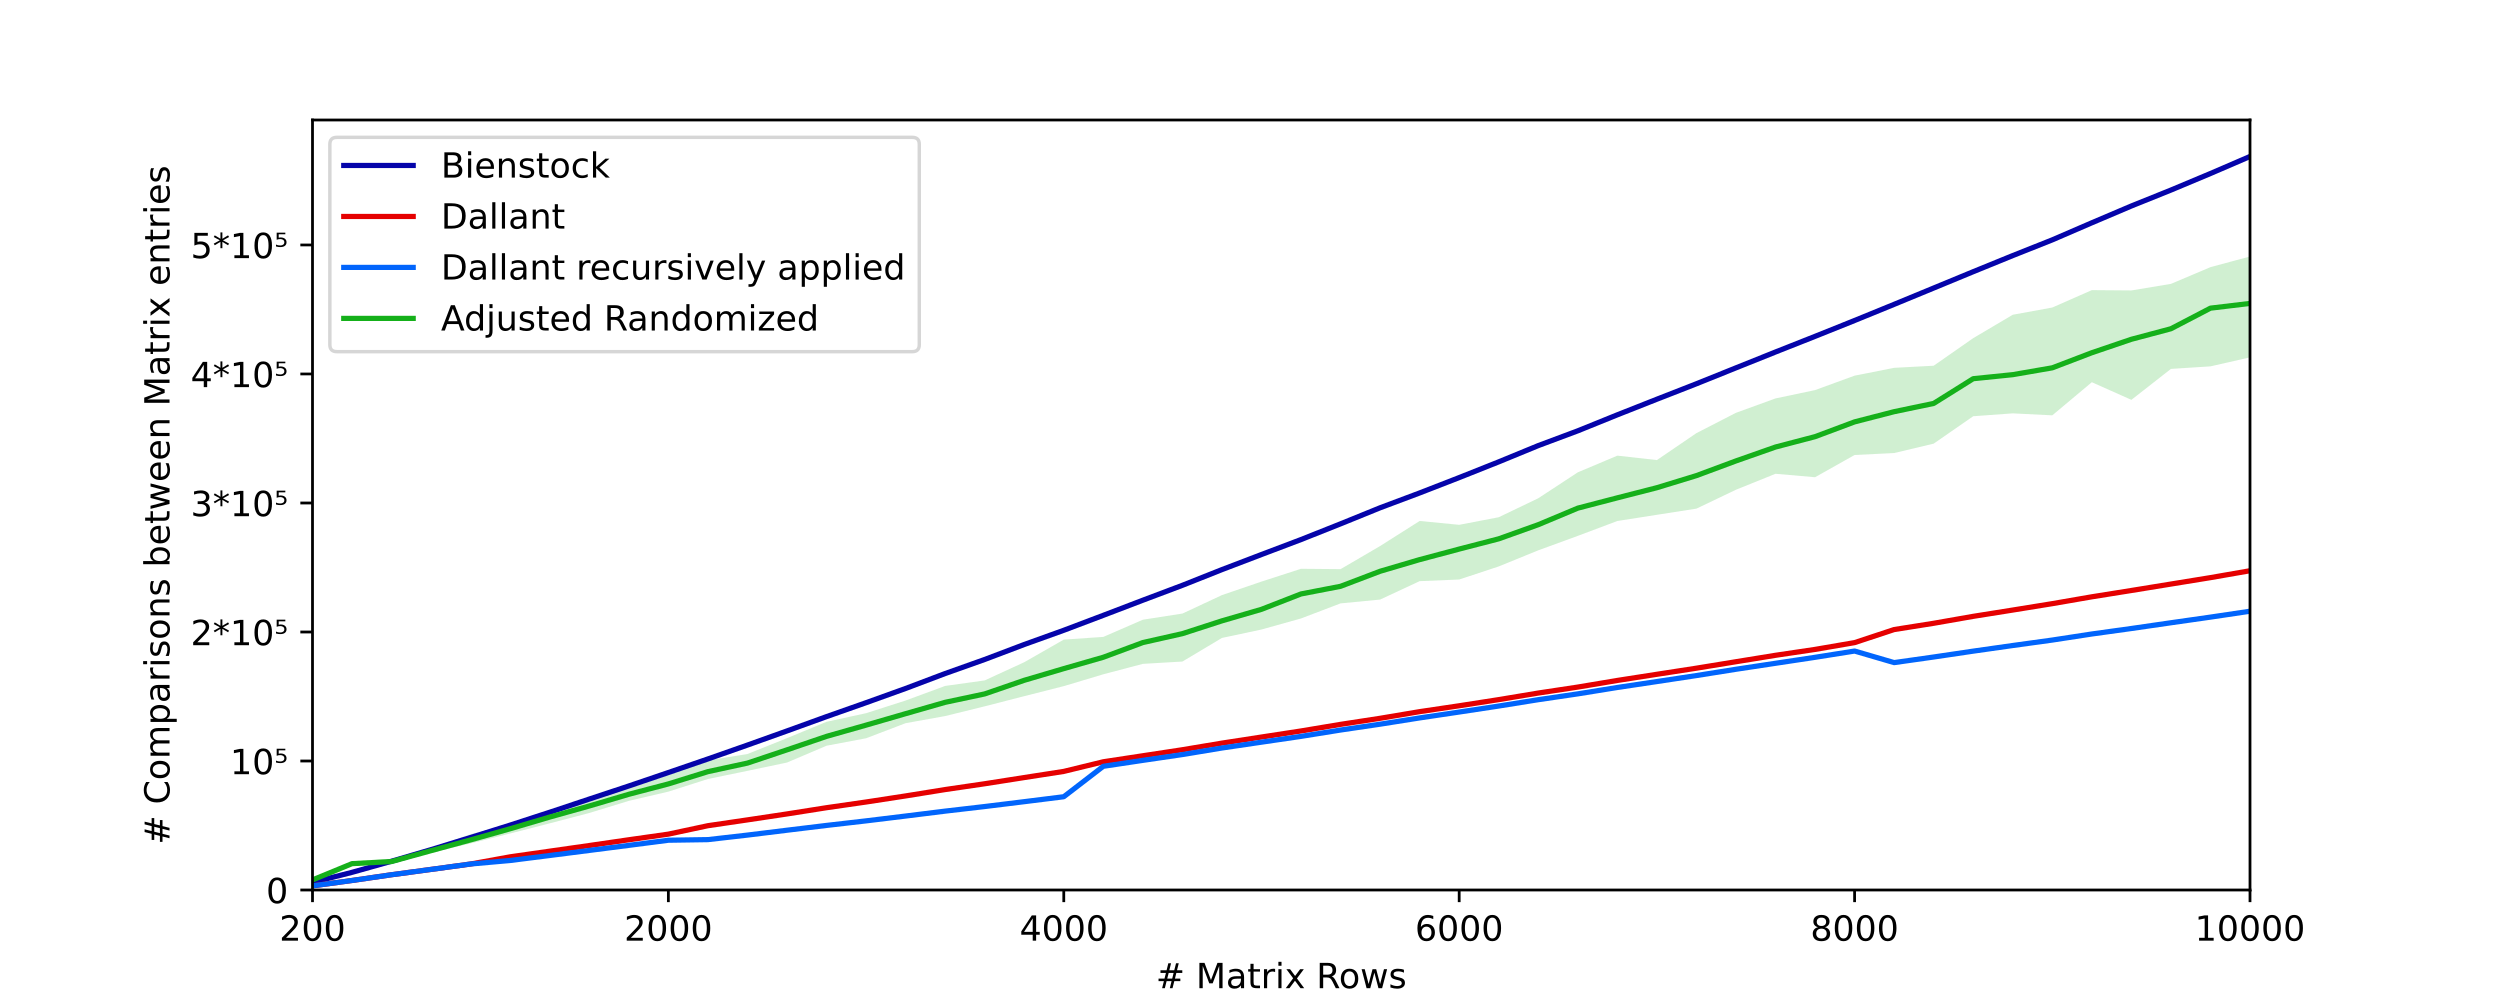
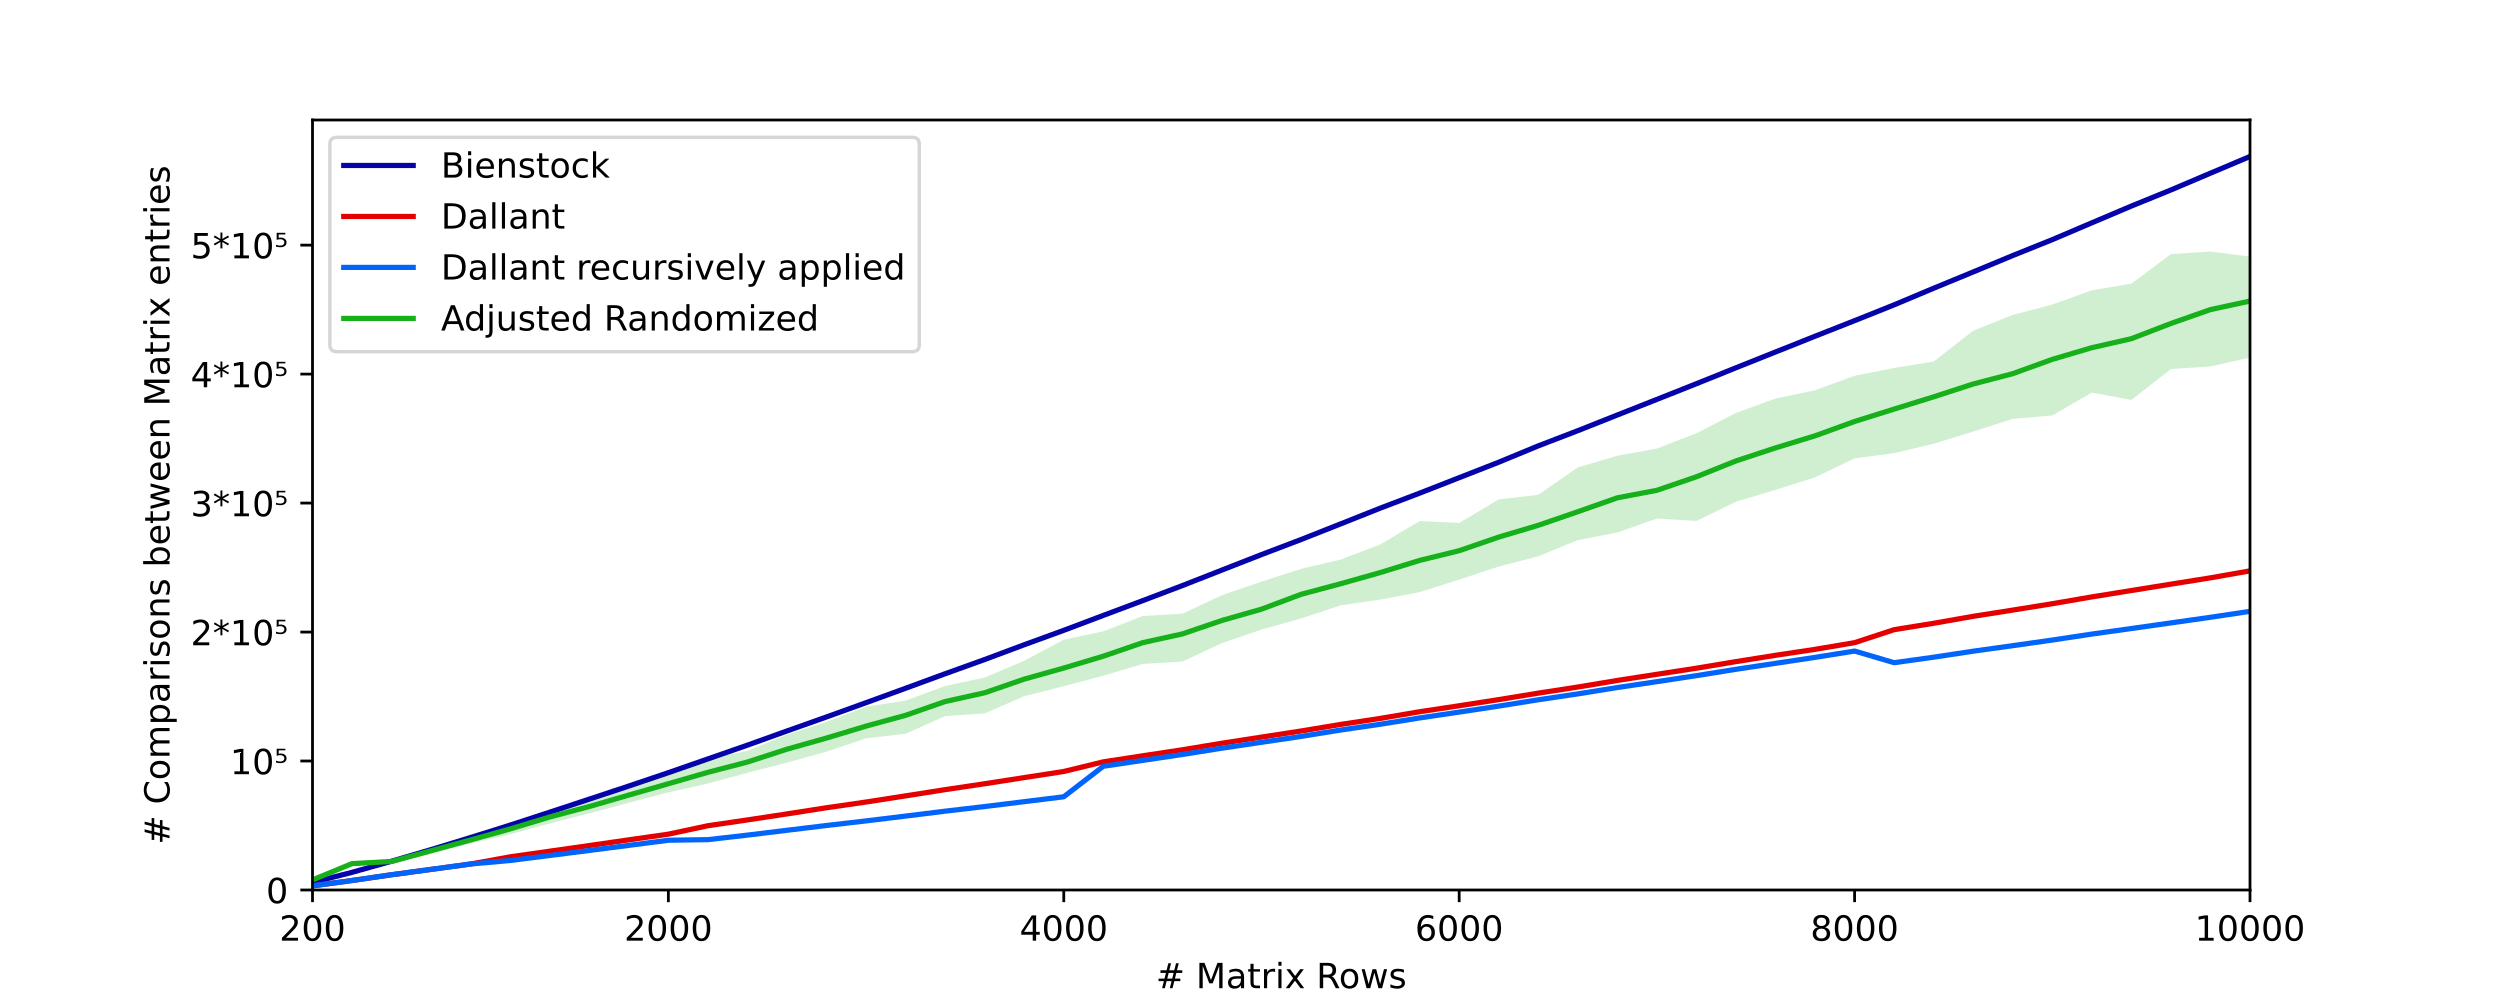
<svg xmlns="http://www.w3.org/2000/svg" xmlns:xlink="http://www.w3.org/1999/xlink" width="720pt" height="288pt" viewBox="0 0 720 288" version="1.1">
  <defs>
    <style type="text/css">*{stroke-linejoin: round; stroke-linecap: butt}</style>
  </defs>
  <g id="figure_1">
    <g id="patch_1">
      <path d="M 0 288  L 720 288  L 720 0  L 0 0  z " style="fill: #ffffff" />
    </g>
    <g id="axes_1">
      <g id="patch_2">
        <path d="M 90 256.32  L 648 256.32  L 648 34.56  L 90 34.56  z " style="fill: #ffffff" />
      </g>
      <g id="PolyCollection_1">
        <defs>
-           <path id="mfffe4c4203" d="M 90 -34.188  L 90 -34.83  L 101.388 -39.873  L 112.776 -40.659  L 124.163 -43.873  L 135.551 -47.745  L 146.939 -50.634  L 158.327 -54.437  L 169.714 -57.519  L 181.102 -60.948  L 192.49 -64.78  L 203.878 -69.026  L 215.265 -70.842  L 226.653 -75.417  L 238.041 -80.123  L 249.429 -82.602  L 260.816 -86.253  L 272.204 -90.453  L 283.592 -92.045  L 294.98 -97.283  L 306.367 -103.796  L 317.755 -104.573  L 329.143 -109.524  L 340.531 -111.296  L 351.918 -116.612  L 363.306 -120.506  L 374.694 -124.192  L 386.082 -124.088  L 397.469 -130.742  L 408.857 -137.963  L 420.245 -136.852  L 431.633 -139.039  L 443.02 -144.502  L 454.408 -151.972  L 465.796 -156.773  L 477.184 -155.498  L 488.571 -163.262  L 499.959 -169.112  L 511.347 -173.253  L 522.735 -175.653  L 534.122 -179.811  L 545.51 -182.066  L 556.898 -182.673  L 568.286 -190.615  L 579.673 -197.351  L 591.061 -199.434  L 602.449 -204.444  L 613.837 -204.352  L 625.224 -206.243  L 636.612 -211.062  L 648 -214.139  L 648 -185.079  L 648 -185.079  L 636.612 -182.489  L 625.224 -181.755  L 613.837 -172.843  L 602.449 -177.921  L 591.061 -168.384  L 579.673 -168.952  L 568.286 -168.124  L 556.898 -160.232  L 545.51 -157.524  L 534.122 -156.961  L 522.735 -150.559  L 511.347 -151.552  L 499.959 -146.958  L 488.571 -141.512  L 477.184 -139.738  L 465.796 -137.952  L 454.408 -133.668  L 443.02 -129.506  L 431.633 -124.866  L 420.245 -121.101  L 408.857 -120.627  L 397.469 -115.324  L 386.082 -114.226  L 374.694 -109.883  L 363.306 -106.699  L 351.918 -104.272  L 340.531 -97.475  L 329.143 -96.81  L 317.755 -93.806  L 306.367 -90.393  L 294.98 -87.507  L 283.592 -84.58  L 272.204 -81.775  L 260.816 -79.724  L 249.429 -75.381  L 238.041 -73.232  L 226.653 -68.388  L 215.265 -65.998  L 203.878 -63.649  L 192.49 -60.011  L 181.102 -57.352  L 169.714 -53.863  L 158.327 -50.879  L 146.939 -47.956  L 135.551 -45.11  L 124.163 -42.401  L 112.776 -39.298  L 101.388 -38.715  L 90 -34.188  z " />
+           <path id="m831cf475f9" d="M 90 -34.187  L 90 -34.925  L 101.388 -39.871  L 112.776 -40.657  L 124.163 -43.87  L 135.551 -47.79  L 146.939 -50.699  L 158.327 -54.939  L 169.714 -58.018  L 181.102 -61.586  L 192.49 -66.088  L 203.878 -69.474  L 215.265 -71.775  L 226.653 -76.409  L 238.041 -80.124  L 249.429 -84.484  L 260.816 -86.24  L 272.204 -90.439  L 283.592 -92.88  L 294.98 -97.71  L 306.367 -103.779  L 317.755 -106.18  L 329.143 -110.592  L 340.531 -111.277  L 351.918 -116.592  L 363.306 -120.486  L 374.694 -124.171  L 386.082 -126.84  L 397.469 -131.177  L 408.857 -137.938  L 420.245 -137.409  L 431.633 -144.176  L 443.02 -145.501  L 454.408 -153.392  L 465.796 -156.745  L 477.184 -158.822  L 488.571 -163.231  L 499.959 -169.08  L 511.347 -173.22  L 522.735 -175.62  L 534.122 -179.777  L 545.51 -182.031  L 556.898 -183.885  L 568.286 -192.756  L 579.673 -197.313  L 591.061 -200.296  L 602.449 -204.404  L 613.837 -206.319  L 625.224 -214.809  L 636.612 -215.568  L 648 -214.097  L 648 -185.044  L 648 -185.044  L 636.612 -182.454  L 625.224 -181.721  L 613.837 -172.81  L 602.449 -174.931  L 591.061 -168.353  L 579.673 -167.374  L 568.286 -163.707  L 556.898 -160.203  L 545.51 -157.495  L 534.122 -155.98  L 522.735 -150.532  L 511.347 -146.929  L 499.959 -143.499  L 488.571 -137.962  L 477.184 -138.653  L 465.796 -134.649  L 454.408 -132.449  L 443.02 -127.775  L 431.633 -124.845  L 420.245 -121.081  L 408.857 -117.465  L 397.469 -115.305  L 386.082 -113.656  L 374.694 -109.865  L 363.306 -106.682  L 351.918 -102.802  L 340.531 -97.46  L 329.143 -96.795  L 317.755 -93.388  L 306.367 -90.38  L 294.98 -87.494  L 283.592 -82.53  L 272.204 -81.764  L 260.816 -76.675  L 249.429 -75.371  L 238.041 -71.511  L 226.653 -68.38  L 215.265 -65.423  L 203.878 -62.363  L 192.49 -59.789  L 181.102 -56.818  L 169.714 -53.78  L 158.327 -50.837  L 146.939 -47.749  L 135.551 -45.107  L 124.163 -42.194  L 112.776 -39.245  L 101.388 -38.714  L 90 -34.187  z " />
        </defs>
-         <g clip-path="url(#p048ffe5c15)">
-           <use xlink:href="#mfffe4c4203" x="0" y="288" style="fill: #15b01a; fill-opacity: 0.2" />
+         <g clip-path="url(#p14029261c1)">
+           <use xlink:href="#m831cf475f9" x="0" y="288" style="fill: #15b01a; fill-opacity: 0.2" />
        </g>
      </g>
      <g id="matplotlib.axis_1">
        <g id="xtick_1">
          <g id="line2d_1">
            <defs>
-               <path id="m9204b18e34" d="M 0 0  L 0 3.5  " style="stroke: #000000; stroke-width: 0.8" />
-             </defs>
-             <g>
-               <use xlink:href="#m9204b18e34" x="90" y="256.32" style="stroke: #000000; stroke-width: 0.8" />
+               <path id="m8d2a9a02c7" d="M 0 0  L 0 3.5  " style="stroke: #000000; stroke-width: 0.8" />
+             </defs>
+             <g>
+               <use xlink:href="#m8d2a9a02c7" x="90" y="256.32" style="stroke: #000000; stroke-width: 0.8" />
            </g>
          </g>
          <g id="text_1">
            <g transform="translate(80.45625 270.9184) scale(0.1 -0.1)">
              <defs>
                <path id="DejaVuSans-32" d="M 1228 531  L 3431 531  L 3431 0  L 469 0  L 469 531  Q 828 903 1448 1529  Q 2069 2156 2228 2338  Q 2531 2678 2651 2914  Q 2772 3150 2772 3378  Q 2772 3750 2511 3984  Q 2250 4219 1831 4219  Q 1534 4219 1204 4116  Q 875 4013 500 3803  L 500 4441  Q 881 4594 1212 4672  Q 1544 4750 1819 4750  Q 2544 4750 2975 4387  Q 3406 4025 3406 3419  Q 3406 3131 3298 2873  Q 3191 2616 2906 2266  Q 2828 2175 2409 1742  Q 1991 1309 1228 531  z " transform="scale(0.015625)" />
                <path id="DejaVuSans-30" d="M 2034 4250  Q 1547 4250 1301 3770  Q 1056 3291 1056 2328  Q 1056 1369 1301 889  Q 1547 409 2034 409  Q 2525 409 2770 889  Q 3016 1369 3016 2328  Q 3016 3291 2770 3770  Q 2525 4250 2034 4250  z M 2034 4750  Q 2819 4750 3233 4129  Q 3647 3509 3647 2328  Q 3647 1150 3233 529  Q 2819 -91 2034 -91  Q 1250 -91 836 529  Q 422 1150 422 2328  Q 422 3509 836 4129  Q 1250 4750 2034 4750  z " transform="scale(0.015625)" />
              </defs>
              <use xlink:href="#DejaVuSans-32" />
              <use xlink:href="#DejaVuSans-30" x="63.623" />
              <use xlink:href="#DejaVuSans-30" x="127.246" />
            </g>
          </g>
        </g>
        <g id="xtick_2">
          <g id="line2d_2">
            <g>
-               <use xlink:href="#m9204b18e34" x="192.49" y="256.32" style="stroke: #000000; stroke-width: 0.8" />
+               <use xlink:href="#m8d2a9a02c7" x="192.49" y="256.32" style="stroke: #000000; stroke-width: 0.8" />
            </g>
          </g>
          <g id="text_2">
            <g transform="translate(179.7648 270.9184) scale(0.1 -0.1)">
              <use xlink:href="#DejaVuSans-32" />
              <use xlink:href="#DejaVuSans-30" x="63.623" />
              <use xlink:href="#DejaVuSans-30" x="127.246" />
              <use xlink:href="#DejaVuSans-30" x="190.869" />
            </g>
          </g>
        </g>
        <g id="xtick_3">
          <g id="line2d_3">
            <g>
-               <use xlink:href="#m9204b18e34" x="306.367" y="256.32" style="stroke: #000000; stroke-width: 0.8" />
+               <use xlink:href="#m8d2a9a02c7" x="306.367" y="256.32" style="stroke: #000000; stroke-width: 0.8" />
            </g>
          </g>
          <g id="text_3">
            <g transform="translate(293.6423 270.9184) scale(0.1 -0.1)">
              <defs>
                <path id="DejaVuSans-34" d="M 2419 4116  L 825 1625  L 2419 1625  L 2419 4116  z M 2253 4666  L 3047 4666  L 3047 1625  L 3713 1625  L 3713 1100  L 3047 1100  L 3047 0  L 2419 0  L 2419 1100  L 313 1100  L 313 1709  L 2253 4666  z " transform="scale(0.015625)" />
              </defs>
              <use xlink:href="#DejaVuSans-34" />
              <use xlink:href="#DejaVuSans-30" x="63.623" />
              <use xlink:href="#DejaVuSans-30" x="127.246" />
              <use xlink:href="#DejaVuSans-30" x="190.869" />
            </g>
          </g>
        </g>
        <g id="xtick_4">
          <g id="line2d_4">
            <g>
-               <use xlink:href="#m9204b18e34" x="420.245" y="256.32" style="stroke: #000000; stroke-width: 0.8" />
+               <use xlink:href="#m8d2a9a02c7" x="420.245" y="256.32" style="stroke: #000000; stroke-width: 0.8" />
            </g>
          </g>
          <g id="text_4">
            <g transform="translate(407.5199 270.9184) scale(0.1 -0.1)">
              <defs>
                <path id="DejaVuSans-36" d="M 2113 2584  Q 1688 2584 1439 2293  Q 1191 2003 1191 1497  Q 1191 994 1439 701  Q 1688 409 2113 409  Q 2538 409 2786 701  Q 3034 994 3034 1497  Q 3034 2003 2786 2293  Q 2538 2584 2113 2584  z M 3366 4563  L 3366 3988  Q 3128 4100 2886 4159  Q 2644 4219 2406 4219  Q 1781 4219 1451 3797  Q 1122 3375 1075 2522  Q 1259 2794 1537 2939  Q 1816 3084 2150 3084  Q 2853 3084 3261 2657  Q 3669 2231 3669 1497  Q 3669 778 3244 343  Q 2819 -91 2113 -91  Q 1303 -91 875 529  Q 447 1150 447 2328  Q 447 3434 972 4092  Q 1497 4750 2381 4750  Q 2619 4750 2861 4703  Q 3103 4656 3366 4563  z " transform="scale(0.015625)" />
              </defs>
              <use xlink:href="#DejaVuSans-36" />
              <use xlink:href="#DejaVuSans-30" x="63.623" />
              <use xlink:href="#DejaVuSans-30" x="127.246" />
              <use xlink:href="#DejaVuSans-30" x="190.869" />
            </g>
          </g>
        </g>
        <g id="xtick_5">
          <g id="line2d_5">
            <g>
-               <use xlink:href="#m9204b18e34" x="534.122" y="256.32" style="stroke: #000000; stroke-width: 0.8" />
+               <use xlink:href="#m8d2a9a02c7" x="534.122" y="256.32" style="stroke: #000000; stroke-width: 0.8" />
            </g>
          </g>
          <g id="text_5">
            <g transform="translate(521.3974 270.9184) scale(0.1 -0.1)">
              <defs>
                <path id="DejaVuSans-38" d="M 2034 2216  Q 1584 2216 1326 1975  Q 1069 1734 1069 1313  Q 1069 891 1326 650  Q 1584 409 2034 409  Q 2484 409 2743 651  Q 3003 894 3003 1313  Q 3003 1734 2745 1975  Q 2488 2216 2034 2216  z M 1403 2484  Q 997 2584 770 2862  Q 544 3141 544 3541  Q 544 4100 942 4425  Q 1341 4750 2034 4750  Q 2731 4750 3128 4425  Q 3525 4100 3525 3541  Q 3525 3141 3298 2862  Q 3072 2584 2669 2484  Q 3125 2378 3379 2068  Q 3634 1759 3634 1313  Q 3634 634 3220 271  Q 2806 -91 2034 -91  Q 1263 -91 848 271  Q 434 634 434 1313  Q 434 1759 690 2068  Q 947 2378 1403 2484  z M 1172 3481  Q 1172 3119 1398 2916  Q 1625 2713 2034 2713  Q 2441 2713 2670 2916  Q 2900 3119 2900 3481  Q 2900 3844 2670 4047  Q 2441 4250 2034 4250  Q 1625 4250 1398 4047  Q 1172 3844 1172 3481  z " transform="scale(0.015625)" />
              </defs>
              <use xlink:href="#DejaVuSans-38" />
              <use xlink:href="#DejaVuSans-30" x="63.623" />
              <use xlink:href="#DejaVuSans-30" x="127.246" />
              <use xlink:href="#DejaVuSans-30" x="190.869" />
            </g>
          </g>
        </g>
        <g id="xtick_6">
          <g id="line2d_6">
            <g>
-               <use xlink:href="#m9204b18e34" x="648" y="256.32" style="stroke: #000000; stroke-width: 0.8" />
+               <use xlink:href="#m8d2a9a02c7" x="648" y="256.32" style="stroke: #000000; stroke-width: 0.8" />
            </g>
          </g>
          <g id="text_6">
            <g transform="translate(632.0938 270.9184) scale(0.1 -0.1)">
              <defs>
                <path id="DejaVuSans-31" d="M 794 531  L 1825 531  L 1825 4091  L 703 3866  L 703 4441  L 1819 4666  L 2450 4666  L 2450 531  L 3481 531  L 3481 0  L 794 0  L 794 531  z " transform="scale(0.015625)" />
              </defs>
              <use xlink:href="#DejaVuSans-31" />
              <use xlink:href="#DejaVuSans-30" x="63.623" />
              <use xlink:href="#DejaVuSans-30" x="127.246" />
              <use xlink:href="#DejaVuSans-30" x="190.869" />
              <use xlink:href="#DejaVuSans-30" x="254.492" />
            </g>
          </g>
        </g>
        <g id="text_7">
          <g transform="translate(332.8875 284.5966) scale(0.1 -0.1)">
            <defs>
              <path id="DejaVuSans-23" d="M 3272 2816  L 2363 2816  L 2100 1772  L 3016 1772  L 3272 2816  z M 2803 4594  L 2478 3297  L 3391 3297  L 3719 4594  L 4219 4594  L 3897 3297  L 4872 3297  L 4872 2816  L 3775 2816  L 3519 1772  L 4513 1772  L 4513 1294  L 3397 1294  L 3072 0  L 2572 0  L 2894 1294  L 1978 1294  L 1656 0  L 1153 0  L 1478 1294  L 494 1294  L 494 1772  L 1594 1772  L 1856 2816  L 850 2816  L 850 3297  L 1978 3297  L 2297 4594  L 2803 4594  z " transform="scale(0.015625)" />
              <path id="DejaVuSans-20" transform="scale(0.015625)" />
              <path id="DejaVuSans-4d" d="M 628 4666  L 1569 4666  L 2759 1491  L 3956 4666  L 4897 4666  L 4897 0  L 4281 0  L 4281 4097  L 3078 897  L 2444 897  L 1241 4097  L 1241 0  L 628 0  L 628 4666  z " transform="scale(0.015625)" />
              <path id="DejaVuSans-61" d="M 2194 1759  Q 1497 1759 1228 1600  Q 959 1441 959 1056  Q 959 750 1161 570  Q 1363 391 1709 391  Q 2188 391 2477 730  Q 2766 1069 2766 1631  L 2766 1759  L 2194 1759  z M 3341 1997  L 3341 0  L 2766 0  L 2766 531  Q 2569 213 2275 61  Q 1981 -91 1556 -91  Q 1019 -91 701 211  Q 384 513 384 1019  Q 384 1609 779 1909  Q 1175 2209 1959 2209  L 2766 2209  L 2766 2266  Q 2766 2663 2505 2880  Q 2244 3097 1772 3097  Q 1472 3097 1187 3025  Q 903 2953 641 2809  L 641 3341  Q 956 3463 1253 3523  Q 1550 3584 1831 3584  Q 2591 3584 2966 3190  Q 3341 2797 3341 1997  z " transform="scale(0.015625)" />
              <path id="DejaVuSans-74" d="M 1172 4494  L 1172 3500  L 2356 3500  L 2356 3053  L 1172 3053  L 1172 1153  Q 1172 725 1289 603  Q 1406 481 1766 481  L 2356 481  L 2356 0  L 1766 0  Q 1100 0 847 248  Q 594 497 594 1153  L 594 3053  L 172 3053  L 172 3500  L 594 3500  L 594 4494  L 1172 4494  z " transform="scale(0.015625)" />
              <path id="DejaVuSans-72" d="M 2631 2963  Q 2534 3019 2420 3045  Q 2306 3072 2169 3072  Q 1681 3072 1420 2755  Q 1159 2438 1159 1844  L 1159 0  L 581 0  L 581 3500  L 1159 3500  L 1159 2956  Q 1341 3275 1631 3429  Q 1922 3584 2338 3584  Q 2397 3584 2469 3576  Q 2541 3569 2628 3553  L 2631 2963  z " transform="scale(0.015625)" />
              <path id="DejaVuSans-69" d="M 603 3500  L 1178 3500  L 1178 0  L 603 0  L 603 3500  z M 603 4863  L 1178 4863  L 1178 4134  L 603 4134  L 603 4863  z " transform="scale(0.015625)" />
              <path id="DejaVuSans-78" d="M 3513 3500  L 2247 1797  L 3578 0  L 2900 0  L 1881 1375  L 863 0  L 184 0  L 1544 1831  L 300 3500  L 978 3500  L 1906 2253  L 2834 3500  L 3513 3500  z " transform="scale(0.015625)" />
              <path id="DejaVuSans-52" d="M 2841 2188  Q 3044 2119 3236 1894  Q 3428 1669 3622 1275  L 4263 0  L 3584 0  L 2988 1197  Q 2756 1666 2539 1819  Q 2322 1972 1947 1972  L 1259 1972  L 1259 0  L 628 0  L 628 4666  L 2053 4666  Q 2853 4666 3247 4331  Q 3641 3997 3641 3322  Q 3641 2881 3436 2590  Q 3231 2300 2841 2188  z M 1259 4147  L 1259 2491  L 2053 2491  Q 2509 2491 2742 2702  Q 2975 2913 2975 3322  Q 2975 3731 2742 3939  Q 2509 4147 2053 4147  L 1259 4147  z " transform="scale(0.015625)" />
              <path id="DejaVuSans-6f" d="M 1959 3097  Q 1497 3097 1228 2736  Q 959 2375 959 1747  Q 959 1119 1226 758  Q 1494 397 1959 397  Q 2419 397 2687 759  Q 2956 1122 2956 1747  Q 2956 2369 2687 2733  Q 2419 3097 1959 3097  z M 1959 3584  Q 2709 3584 3137 3096  Q 3566 2609 3566 1747  Q 3566 888 3137 398  Q 2709 -91 1959 -91  Q 1206 -91 779 398  Q 353 888 353 1747  Q 353 2609 779 3096  Q 1206 3584 1959 3584  z " transform="scale(0.015625)" />
              <path id="DejaVuSans-77" d="M 269 3500  L 844 3500  L 1563 769  L 2278 3500  L 2956 3500  L 3675 769  L 4391 3500  L 4966 3500  L 4050 0  L 3372 0  L 2619 2869  L 1863 0  L 1184 0  L 269 3500  z " transform="scale(0.015625)" />
              <path id="DejaVuSans-73" d="M 2834 3397  L 2834 2853  Q 2591 2978 2328 3040  Q 2066 3103 1784 3103  Q 1356 3103 1142 2972  Q 928 2841 928 2578  Q 928 2378 1081 2264  Q 1234 2150 1697 2047  L 1894 2003  Q 2506 1872 2764 1633  Q 3022 1394 3022 966  Q 3022 478 2636 193  Q 2250 -91 1575 -91  Q 1294 -91 989 -36  Q 684 19 347 128  L 347 722  Q 666 556 975 473  Q 1284 391 1588 391  Q 1994 391 2212 530  Q 2431 669 2431 922  Q 2431 1156 2273 1281  Q 2116 1406 1581 1522  L 1381 1569  Q 847 1681 609 1914  Q 372 2147 372 2553  Q 372 3047 722 3315  Q 1072 3584 1716 3584  Q 2034 3584 2315 3537  Q 2597 3491 2834 3397  z " transform="scale(0.015625)" />
            </defs>
            <use xlink:href="#DejaVuSans-23" />
            <use xlink:href="#DejaVuSans-20" x="83.789" />
            <use xlink:href="#DejaVuSans-4d" x="115.576" />
            <use xlink:href="#DejaVuSans-61" x="201.855" />
            <use xlink:href="#DejaVuSans-74" x="263.135" />
            <use xlink:href="#DejaVuSans-72" x="302.344" />
            <use xlink:href="#DejaVuSans-69" x="343.457" />
            <use xlink:href="#DejaVuSans-78" x="371.24" />
            <use xlink:href="#DejaVuSans-20" x="430.42" />
            <use xlink:href="#DejaVuSans-52" x="462.207" />
            <use xlink:href="#DejaVuSans-6f" x="527.189" />
            <use xlink:href="#DejaVuSans-77" x="588.371" />
            <use xlink:href="#DejaVuSans-73" x="670.158" />
          </g>
        </g>
      </g>
      <g id="matplotlib.axis_2">
        <g id="ytick_1">
          <g id="line2d_7">
            <defs>
-               <path id="mc16e66f9da" d="M 0 0  L -3.5 0  " style="stroke: #000000; stroke-width: 0.8" />
-             </defs>
-             <g>
-               <use xlink:href="#mc16e66f9da" x="90" y="256.32" style="stroke: #000000; stroke-width: 0.8" />
+               <path id="m6a53ccdcf0" d="M 0 0  L -3.5 0  " style="stroke: #000000; stroke-width: 0.8" />
+             </defs>
+             <g>
+               <use xlink:href="#m6a53ccdcf0" x="90" y="256.32" style="stroke: #000000; stroke-width: 0.8" />
            </g>
          </g>
          <g id="text_8">
            <g transform="translate(76.6375 260.1192) scale(0.1 -0.1)">
              <use xlink:href="#DejaVuSans-30" />
            </g>
          </g>
        </g>
        <g id="ytick_2">
          <g id="line2d_8">
            <g>
-               <use xlink:href="#mc16e66f9da" x="90" y="219.166" style="stroke: #000000; stroke-width: 0.8" />
+               <use xlink:href="#m6a53ccdcf0" x="90" y="219.175" style="stroke: #000000; stroke-width: 0.8" />
            </g>
          </g>
          <g id="text_9">
-             <g transform="translate(66.26562 222.9653) scale(0.1 -0.1)">
+             <g transform="translate(66.26562 222.9739) scale(0.1 -0.1)">
              <defs>
                <path id="DejaVuSans-2075" d="M 444 4697  L 2038 4697  L 2038 4400  L 816 4400  L 816 3763  Q 903 3791 994 3803  Q 1081 3816 1169 3816  Q 1672 3816 1966 3575  Q 2259 3338 2259 2928  Q 2259 2506 1956 2272  Q 1656 2041 1106 2041  Q 919 2041 722 2069  Q 525 2097 319 2153  L 319 2506  Q 497 2422 691 2378  Q 884 2338 1100 2338  Q 1447 2338 1650 2497  Q 1853 2656 1853 2928  Q 1853 3200 1650 3359  Q 1447 3519 1100 3519  Q 938 3519 775 3487  Q 613 3456 444 3391  L 444 4697  z " transform="scale(0.015625)" />
              </defs>
              <use xlink:href="#DejaVuSans-31" />
              <use xlink:href="#DejaVuSans-30" x="63.623" />
              <use xlink:href="#DejaVuSans-2075" x="127.246" />
            </g>
          </g>
        </g>
        <g id="ytick_3">
          <g id="line2d_9">
            <g>
-               <use xlink:href="#mc16e66f9da" x="90" y="182.012" style="stroke: #000000; stroke-width: 0.8" />
+               <use xlink:href="#m6a53ccdcf0" x="90" y="182.029" style="stroke: #000000; stroke-width: 0.8" />
            </g>
          </g>
          <g id="text_10">
-             <g transform="translate(54.90313 185.8115) scale(0.1 -0.1)">
+             <g transform="translate(54.90313 185.8286) scale(0.1 -0.1)">
              <defs>
                <path id="DejaVuSans-2a" d="M 3009 3897  L 1888 3291  L 3009 2681  L 2828 2375  L 1778 3009  L 1778 1831  L 1422 1831  L 1422 3009  L 372 2375  L 191 2681  L 1313 3291  L 191 3897  L 372 4206  L 1422 3572  L 1422 4750  L 1778 4750  L 1778 3572  L 2828 4206  L 3009 3897  z " transform="scale(0.015625)" />
              </defs>
              <use xlink:href="#DejaVuSans-32" />
              <use xlink:href="#DejaVuSans-2a" x="63.623" />
              <use xlink:href="#DejaVuSans-31" x="113.623" />
              <use xlink:href="#DejaVuSans-30" x="177.246" />
              <use xlink:href="#DejaVuSans-2075" x="240.869" />
            </g>
          </g>
        </g>
        <g id="ytick_4">
          <g id="line2d_10">
            <g>
-               <use xlink:href="#mc16e66f9da" x="90" y="144.858" style="stroke: #000000; stroke-width: 0.8" />
+               <use xlink:href="#m6a53ccdcf0" x="90" y="144.884" style="stroke: #000000; stroke-width: 0.8" />
            </g>
          </g>
          <g id="text_11">
-             <g transform="translate(54.90313 148.6576) scale(0.1 -0.1)">
+             <g transform="translate(54.90313 148.6832) scale(0.1 -0.1)">
              <defs>
                <path id="DejaVuSans-33" d="M 2597 2516  Q 3050 2419 3304 2112  Q 3559 1806 3559 1356  Q 3559 666 3084 287  Q 2609 -91 1734 -91  Q 1441 -91 1130 -33  Q 819 25 488 141  L 488 750  Q 750 597 1062 519  Q 1375 441 1716 441  Q 2309 441 2620 675  Q 2931 909 2931 1356  Q 2931 1769 2642 2001  Q 2353 2234 1838 2234  L 1294 2234  L 1294 2753  L 1863 2753  Q 2328 2753 2575 2939  Q 2822 3125 2822 3475  Q 2822 3834 2567 4026  Q 2313 4219 1838 4219  Q 1578 4219 1281 4162  Q 984 4106 628 3988  L 628 4550  Q 988 4650 1302 4700  Q 1616 4750 1894 4750  Q 2613 4750 3031 4423  Q 3450 4097 3450 3541  Q 3450 3153 3228 2886  Q 3006 2619 2597 2516  z " transform="scale(0.015625)" />
              </defs>
              <use xlink:href="#DejaVuSans-33" />
              <use xlink:href="#DejaVuSans-2a" x="63.623" />
              <use xlink:href="#DejaVuSans-31" x="113.623" />
              <use xlink:href="#DejaVuSans-30" x="177.246" />
              <use xlink:href="#DejaVuSans-2075" x="240.869" />
            </g>
          </g>
        </g>
        <g id="ytick_5">
          <g id="line2d_11">
            <g>
-               <use xlink:href="#mc16e66f9da" x="90" y="107.704" style="stroke: #000000; stroke-width: 0.8" />
+               <use xlink:href="#m6a53ccdcf0" x="90" y="107.739" style="stroke: #000000; stroke-width: 0.8" />
            </g>
          </g>
          <g id="text_12">
-             <g transform="translate(54.90313 111.5037) scale(0.1 -0.1)">
+             <g transform="translate(54.90313 111.5379) scale(0.1 -0.1)">
              <use xlink:href="#DejaVuSans-34" />
              <use xlink:href="#DejaVuSans-2a" x="63.623" />
              <use xlink:href="#DejaVuSans-31" x="113.623" />
              <use xlink:href="#DejaVuSans-30" x="177.246" />
              <use xlink:href="#DejaVuSans-2075" x="240.869" />
            </g>
          </g>
        </g>
        <g id="ytick_6">
          <g id="line2d_12">
            <g>
-               <use xlink:href="#mc16e66f9da" x="90" y="70.551" style="stroke: #000000; stroke-width: 0.8" />
+               <use xlink:href="#m6a53ccdcf0" x="90" y="70.593" style="stroke: #000000; stroke-width: 0.8" />
            </g>
          </g>
          <g id="text_13">
-             <g transform="translate(54.90313 74.34984) scale(0.1 -0.1)">
+             <g transform="translate(54.90313 74.39257) scale(0.1 -0.1)">
              <defs>
                <path id="DejaVuSans-35" d="M 691 4666  L 3169 4666  L 3169 4134  L 1269 4134  L 1269 2991  Q 1406 3038 1543 3061  Q 1681 3084 1819 3084  Q 2600 3084 3056 2656  Q 3513 2228 3513 1497  Q 3513 744 3044 326  Q 2575 -91 1722 -91  Q 1428 -91 1123 -41  Q 819 9 494 109  L 494 744  Q 775 591 1075 516  Q 1375 441 1709 441  Q 2250 441 2565 725  Q 2881 1009 2881 1497  Q 2881 1984 2565 2268  Q 2250 2553 1709 2553  Q 1456 2553 1204 2497  Q 953 2441 691 2322  L 691 4666  z " transform="scale(0.015625)" />
              </defs>
              <use xlink:href="#DejaVuSans-35" />
              <use xlink:href="#DejaVuSans-2a" x="63.623" />
              <use xlink:href="#DejaVuSans-31" x="113.623" />
              <use xlink:href="#DejaVuSans-30" x="177.246" />
              <use xlink:href="#DejaVuSans-2075" x="240.869" />
            </g>
          </g>
        </g>
        <g id="text_14">
          <g transform="translate(48.82344 243.2228) rotate(-90) scale(0.1 -0.1)">
            <defs>
              <path id="DejaVuSans-43" d="M 4122 4306  L 4122 3641  Q 3803 3938 3442 4084  Q 3081 4231 2675 4231  Q 1875 4231 1450 3742  Q 1025 3253 1025 2328  Q 1025 1406 1450 917  Q 1875 428 2675 428  Q 3081 428 3442 575  Q 3803 722 4122 1019  L 4122 359  Q 3791 134 3420 21  Q 3050 -91 2638 -91  Q 1578 -91 968 557  Q 359 1206 359 2328  Q 359 3453 968 4101  Q 1578 4750 2638 4750  Q 3056 4750 3426 4639  Q 3797 4528 4122 4306  z " transform="scale(0.015625)" />
              <path id="DejaVuSans-6d" d="M 3328 2828  Q 3544 3216 3844 3400  Q 4144 3584 4550 3584  Q 5097 3584 5394 3201  Q 5691 2819 5691 2113  L 5691 0  L 5113 0  L 5113 2094  Q 5113 2597 4934 2840  Q 4756 3084 4391 3084  Q 3944 3084 3684 2787  Q 3425 2491 3425 1978  L 3425 0  L 2847 0  L 2847 2094  Q 2847 2600 2669 2842  Q 2491 3084 2119 3084  Q 1678 3084 1418 2786  Q 1159 2488 1159 1978  L 1159 0  L 581 0  L 581 3500  L 1159 3500  L 1159 2956  Q 1356 3278 1631 3431  Q 1906 3584 2284 3584  Q 2666 3584 2933 3390  Q 3200 3197 3328 2828  z " transform="scale(0.015625)" />
              <path id="DejaVuSans-70" d="M 1159 525  L 1159 -1331  L 581 -1331  L 581 3500  L 1159 3500  L 1159 2969  Q 1341 3281 1617 3432  Q 1894 3584 2278 3584  Q 2916 3584 3314 3078  Q 3713 2572 3713 1747  Q 3713 922 3314 415  Q 2916 -91 2278 -91  Q 1894 -91 1617 61  Q 1341 213 1159 525  z M 3116 1747  Q 3116 2381 2855 2742  Q 2594 3103 2138 3103  Q 1681 3103 1420 2742  Q 1159 2381 1159 1747  Q 1159 1113 1420 752  Q 1681 391 2138 391  Q 2594 391 2855 752  Q 3116 1113 3116 1747  z " transform="scale(0.015625)" />
              <path id="DejaVuSans-6e" d="M 3513 2113  L 3513 0  L 2938 0  L 2938 2094  Q 2938 2591 2744 2837  Q 2550 3084 2163 3084  Q 1697 3084 1428 2787  Q 1159 2491 1159 1978  L 1159 0  L 581 0  L 581 3500  L 1159 3500  L 1159 2956  Q 1366 3272 1645 3428  Q 1925 3584 2291 3584  Q 2894 3584 3203 3211  Q 3513 2838 3513 2113  z " transform="scale(0.015625)" />
              <path id="DejaVuSans-62" d="M 3116 1747  Q 3116 2381 2855 2742  Q 2594 3103 2138 3103  Q 1681 3103 1420 2742  Q 1159 2381 1159 1747  Q 1159 1113 1420 752  Q 1681 391 2138 391  Q 2594 391 2855 752  Q 3116 1113 3116 1747  z M 1159 2969  Q 1341 3281 1617 3432  Q 1894 3584 2278 3584  Q 2916 3584 3314 3078  Q 3713 2572 3713 1747  Q 3713 922 3314 415  Q 2916 -91 2278 -91  Q 1894 -91 1617 61  Q 1341 213 1159 525  L 1159 0  L 581 0  L 581 4863  L 1159 4863  L 1159 2969  z " transform="scale(0.015625)" />
              <path id="DejaVuSans-65" d="M 3597 1894  L 3597 1613  L 953 1613  Q 991 1019 1311 708  Q 1631 397 2203 397  Q 2534 397 2845 478  Q 3156 559 3463 722  L 3463 178  Q 3153 47 2828 -22  Q 2503 -91 2169 -91  Q 1331 -91 842 396  Q 353 884 353 1716  Q 353 2575 817 3079  Q 1281 3584 2069 3584  Q 2775 3584 3186 3129  Q 3597 2675 3597 1894  z M 3022 2063  Q 3016 2534 2758 2815  Q 2500 3097 2075 3097  Q 1594 3097 1305 2825  Q 1016 2553 972 2059  L 3022 2063  z " transform="scale(0.015625)" />
            </defs>
            <use xlink:href="#DejaVuSans-23" />
            <use xlink:href="#DejaVuSans-20" x="83.789" />
            <use xlink:href="#DejaVuSans-43" x="115.576" />
            <use xlink:href="#DejaVuSans-6f" x="185.4" />
            <use xlink:href="#DejaVuSans-6d" x="246.582" />
            <use xlink:href="#DejaVuSans-70" x="343.994" />
            <use xlink:href="#DejaVuSans-61" x="407.471" />
            <use xlink:href="#DejaVuSans-72" x="468.75" />
            <use xlink:href="#DejaVuSans-69" x="509.863" />
            <use xlink:href="#DejaVuSans-73" x="537.646" />
            <use xlink:href="#DejaVuSans-6f" x="589.746" />
            <use xlink:href="#DejaVuSans-6e" x="650.928" />
            <use xlink:href="#DejaVuSans-73" x="714.307" />
            <use xlink:href="#DejaVuSans-20" x="766.406" />
            <use xlink:href="#DejaVuSans-62" x="798.193" />
            <use xlink:href="#DejaVuSans-65" x="861.67" />
            <use xlink:href="#DejaVuSans-74" x="923.193" />
            <use xlink:href="#DejaVuSans-77" x="962.402" />
            <use xlink:href="#DejaVuSans-65" x="1044.189" />
            <use xlink:href="#DejaVuSans-65" x="1105.713" />
            <use xlink:href="#DejaVuSans-6e" x="1167.236" />
            <use xlink:href="#DejaVuSans-20" x="1230.615" />
            <use xlink:href="#DejaVuSans-4d" x="1262.402" />
            <use xlink:href="#DejaVuSans-61" x="1348.682" />
            <use xlink:href="#DejaVuSans-74" x="1409.961" />
            <use xlink:href="#DejaVuSans-72" x="1449.17" />
            <use xlink:href="#DejaVuSans-69" x="1490.283" />
            <use xlink:href="#DejaVuSans-78" x="1518.066" />
            <use xlink:href="#DejaVuSans-20" x="1577.246" />
            <use xlink:href="#DejaVuSans-65" x="1609.033" />
            <use xlink:href="#DejaVuSans-6e" x="1670.557" />
            <use xlink:href="#DejaVuSans-74" x="1733.936" />
            <use xlink:href="#DejaVuSans-72" x="1773.145" />
            <use xlink:href="#DejaVuSans-69" x="1814.258" />
            <use xlink:href="#DejaVuSans-65" x="1842.041" />
            <use xlink:href="#DejaVuSans-73" x="1903.564" />
          </g>
        </g>
      </g>
      <g id="line2d_13">
-         <path d="M 90 254.131  L 101.388 251.231  L 112.776 248.03  L 124.163 244.687  L 135.551 241.192  L 146.939 237.626  L 158.327 233.923  L 169.714 230.128  L 181.102 226.359  L 192.49 222.487  L 203.878 218.577  L 215.265 214.579  L 226.653 210.51  L 238.041 206.385  L 249.429 202.375  L 260.816 198.279  L 272.204 193.978  L 283.592 189.928  L 294.98 185.616  L 306.367 181.521  L 317.755 177.211  L 329.143 172.86  L 340.531 168.57  L 351.918 164.047  L 363.306 159.7  L 374.694 155.392  L 386.082 150.865  L 397.469 146.241  L 408.857 141.969  L 420.245 137.544  L 431.633 133.013  L 443.02 128.332  L 454.408 124.076  L 465.796 119.468  L 477.184 114.972  L 488.571 110.525  L 499.959 105.941  L 511.347 101.373  L 522.735 96.872  L 534.122 92.302  L 545.51 87.651  L 556.898 82.953  L 568.286 78.248  L 579.673 73.607  L 591.061 69.081  L 602.449 64.163  L 613.837 59.323  L 625.224 54.74  L 636.612 49.97  L 648 45.062  " clip-path="url(#p048ffe5c15)" style="fill: none; stroke: #0504aa; stroke-width: 1.5; stroke-linecap: square" />
+         <path d="M 90 254.132  L 101.388 251.23  L 112.776 248.028  L 124.163 244.675  L 135.551 241.218  L 146.939 237.623  L 158.327 233.911  L 169.714 230.147  L 181.102 226.375  L 192.49 222.525  L 203.878 218.563  L 215.265 214.599  L 226.653 210.515  L 238.041 206.478  L 249.429 202.367  L 260.816 198.218  L 272.204 194.037  L 283.592 189.939  L 294.98 185.684  L 306.367 181.533  L 317.755 177.232  L 329.143 172.966  L 340.531 168.643  L 351.918 164.176  L 363.306 159.721  L 374.694 155.388  L 386.082 150.887  L 397.469 146.362  L 408.857 142.023  L 420.245 137.573  L 431.633 133.113  L 443.02 128.41  L 454.408 124.034  L 465.796 119.518  L 477.184 115.025  L 488.571 110.507  L 499.959 105.919  L 511.347 101.372  L 522.735 96.834  L 534.122 92.349  L 545.51 87.793  L 556.898 83.009  L 568.286 78.318  L 579.673 73.594  L 591.061 69.017  L 602.449 64.171  L 613.837 59.344  L 625.224 54.709  L 636.612 49.874  L 648 45.062  " clip-path="url(#p14029261c1)" style="fill: none; stroke: #0504aa; stroke-width: 1.5; stroke-linecap: square" />
      </g>
      <g id="line2d_14">
-         <path d="M 90 255.112  L 101.388 253.579  L 112.776 251.92  L 124.163 250.387  L 135.551 248.831  L 146.939 246.764  L 158.327 245.135  L 169.714 243.512  L 181.102 241.851  L 192.49 240.233  L 203.878 237.799  L 215.265 236.126  L 226.653 234.414  L 238.041 232.618  L 249.429 230.976  L 260.816 229.228  L 272.204 227.392  L 283.592 225.72  L 294.98 223.933  L 306.367 222.164  L 317.755 219.388  L 329.143 217.657  L 340.531 215.921  L 351.918 214.019  L 363.306 212.265  L 374.694 210.517  L 386.082 208.617  L 397.469 206.871  L 408.857 204.955  L 420.245 203.264  L 431.633 201.49  L 443.02 199.596  L 454.408 197.876  L 465.796 195.968  L 477.184 194.195  L 488.571 192.436  L 499.959 190.575  L 511.347 188.725  L 522.735 187.031  L 534.122 185.073  L 545.51 181.311  L 556.898 179.504  L 568.286 177.507  L 579.673 175.694  L 591.061 173.851  L 602.449 171.88  L 613.837 170.06  L 625.224 168.207  L 636.612 166.356  L 648 164.371  " clip-path="url(#p048ffe5c15)" style="fill: none; stroke: #e50000; stroke-width: 1.5; stroke-linecap: square" />
+         <path d="M 90 255.112  L 101.388 253.583  L 112.776 251.921  L 124.163 250.382  L 135.551 248.827  L 146.939 246.766  L 158.327 245.141  L 169.714 243.517  L 181.102 241.871  L 192.49 240.238  L 203.878 237.806  L 215.265 236.138  L 226.653 234.405  L 238.041 232.63  L 249.429 230.981  L 260.816 229.21  L 272.204 227.415  L 283.592 225.72  L 294.98 223.944  L 306.367 222.184  L 317.755 219.412  L 329.143 217.66  L 340.531 215.931  L 351.918 214.046  L 363.306 212.284  L 374.694 210.528  L 386.082 208.636  L 397.469 206.908  L 408.857 204.976  L 420.245 203.256  L 431.633 201.486  L 443.02 199.621  L 454.408 197.864  L 465.796 195.967  L 477.184 194.193  L 488.571 192.442  L 499.959 190.542  L 511.347 188.728  L 522.735 187.011  L 534.122 185.085  L 545.51 181.342  L 556.898 179.503  L 568.286 177.498  L 579.673 175.706  L 591.061 173.868  L 602.449 171.908  L 613.837 170.069  L 625.224 168.234  L 636.612 166.417  L 648 164.405  " clip-path="url(#p14029261c1)" style="fill: none; stroke: #e50000; stroke-width: 1.5; stroke-linecap: square" />
      </g>
      <g id="line2d_15">
-         <path d="M 90 255.112  L 101.388 253.579  L 112.776 251.92  L 124.163 250.387  L 135.551 248.831  L 146.939 247.819  L 158.327 246.379  L 169.714 244.921  L 181.102 243.461  L 192.49 241.985  L 203.878 241.81  L 215.265 240.505  L 226.653 239.103  L 238.041 237.722  L 249.429 236.409  L 260.816 235.019  L 272.204 233.603  L 283.592 232.281  L 294.98 230.882  L 306.367 229.457  L 317.755 220.692  L 329.143 218.984  L 340.531 217.309  L 351.918 215.424  L 363.306 213.743  L 374.694 212.073  L 386.082 210.245  L 397.469 208.563  L 408.857 206.758  L 420.245 205.063  L 431.633 203.336  L 443.02 201.509  L 454.408 199.832  L 465.796 197.992  L 477.184 196.285  L 488.571 194.559  L 499.959 192.748  L 511.347 191.025  L 522.735 189.306  L 534.122 187.499  L 545.51 190.831  L 556.898 189.216  L 568.286 187.527  L 579.673 185.906  L 591.061 184.335  L 602.449 182.587  L 613.837 181.007  L 625.224 179.355  L 636.612 177.729  L 648 176.032  " clip-path="url(#p048ffe5c15)" style="fill: none; stroke: #0165fc; stroke-width: 1.5; stroke-linecap: square" />
+         <path d="M 90 255.112  L 101.388 253.583  L 112.776 251.921  L 124.163 250.382  L 135.551 248.827  L 146.939 247.823  L 158.327 246.38  L 169.714 244.928  L 181.102 243.462  L 192.49 241.985  L 203.878 241.815  L 215.265 240.511  L 226.653 239.119  L 238.041 237.739  L 249.429 236.416  L 260.816 235.029  L 272.204 233.615  L 283.592 232.283  L 294.98 230.878  L 306.367 229.467  L 317.755 220.687  L 329.143 218.991  L 340.531 217.289  L 351.918 215.473  L 363.306 213.784  L 374.694 212.091  L 386.082 210.247  L 397.469 208.589  L 408.857 206.765  L 420.245 205.079  L 431.633 203.356  L 443.02 201.534  L 454.408 199.838  L 465.796 198.007  L 477.184 196.312  L 488.571 194.585  L 499.959 192.757  L 511.347 191.036  L 522.735 189.32  L 534.122 187.501  L 545.51 190.857  L 556.898 189.27  L 568.286 187.54  L 579.673 185.952  L 591.061 184.334  L 602.449 182.61  L 613.837 181.01  L 625.224 179.395  L 636.612 177.775  L 648 176.059  " clip-path="url(#p14029261c1)" style="fill: none; stroke: #0165fc; stroke-width: 1.5; stroke-linecap: square" />
      </g>
      <g id="line2d_16">
-         <path d="M 90 253.412  L 101.388 248.729  L 112.776 248.126  L 124.163 244.986  L 135.551 241.884  L 146.939 238.676  L 158.327 235.308  L 169.714 232.122  L 181.102 228.754  L 192.49 225.771  L 203.878 222.232  L 215.265 219.769  L 226.653 215.954  L 238.041 212.075  L 249.429 208.838  L 260.816 205.535  L 272.204 202.268  L 283.592 199.848  L 294.98 195.925  L 306.367 192.562  L 317.755 189.287  L 329.143 185.055  L 340.531 182.489  L 351.918 178.803  L 363.306 175.488  L 374.694 171.054  L 386.082 168.856  L 397.469 164.526  L 408.857 161.167  L 420.245 158.131  L 431.633 155.182  L 443.02 151.109  L 454.408 146.343  L 465.796 143.377  L 477.184 140.46  L 488.571 136.975  L 499.959 132.746  L 511.347 128.743  L 522.735 125.758  L 534.122 121.501  L 545.51 118.561  L 556.898 116.187  L 568.286 109.064  L 579.673 107.902  L 591.061 105.932  L 602.449 101.584  L 613.837 97.711  L 625.224 94.679  L 636.612 88.749  L 648 87.382  " clip-path="url(#p048ffe5c15)" style="fill: none; stroke: #15b01a; stroke-width: 1.5; stroke-linecap: square" />
+         <path d="M 90 253.403  L 101.388 248.715  L 112.776 248.106  L 124.163 245.015  L 135.551 241.904  L 146.939 238.73  L 158.327 235.291  L 169.714 232.273  L 181.102 228.978  L 192.49 225.712  L 203.878 222.425  L 215.265 219.456  L 226.653 215.761  L 238.041 212.554  L 249.429 209.117  L 260.816 206.008  L 272.204 202.042  L 283.592 199.514  L 294.98 195.583  L 306.367 192.391  L 317.755 188.982  L 329.143 185.071  L 340.531 182.565  L 351.918 178.686  L 363.306 175.439  L 374.694 171.165  L 386.082 168.119  L 397.469 164.908  L 408.857 161.398  L 420.245 158.598  L 431.633 154.681  L 443.02 151.288  L 454.408 147.371  L 465.796 143.366  L 477.184 141.208  L 488.571 137.31  L 499.959 132.743  L 511.347 128.992  L 522.735 125.511  L 534.122 121.383  L 545.51 117.813  L 556.898 114.29  L 568.286 110.583  L 579.673 107.616  L 591.061 103.491  L 602.449 100.133  L 613.837 97.539  L 625.224 93.156  L 636.612 89.158  L 648 86.7  " clip-path="url(#p14029261c1)" style="fill: none; stroke: #15b01a; stroke-width: 1.5; stroke-linecap: square" />
      </g>
      <g id="patch_3">
        <path d="M 90 256.32  L 90 34.56  " style="fill: none; stroke: #000000; stroke-width: 0.8; stroke-linejoin: miter; stroke-linecap: square" />
      </g>
      <g id="patch_4">
        <path d="M 648 256.32  L 648 34.56  " style="fill: none; stroke: #000000; stroke-width: 0.8; stroke-linejoin: miter; stroke-linecap: square" />
      </g>
      <g id="patch_5">
        <path d="M 90 256.32  L 648 256.32  " style="fill: none; stroke: #000000; stroke-width: 0.8; stroke-linejoin: miter; stroke-linecap: square" />
      </g>
      <g id="patch_6">
        <path d="M 90 34.56  L 648 34.56  " style="fill: none; stroke: #000000; stroke-width: 0.8; stroke-linejoin: miter; stroke-linecap: square" />
      </g>
      <g id="legend_1">
        <g id="patch_7">
          <path d="M 97 101.272  L 262.752 101.272  Q 264.752 101.272 264.752 99.272  L 264.752 41.56  Q 264.752 39.56 262.752 39.56  L 97 39.56  Q 95 39.56 95 41.56  L 95 99.272  Q 95 101.272 97 101.272  z " style="fill: #ffffff; opacity: 0.8; stroke: #cccccc; stroke-linejoin: miter" />
        </g>
        <g id="line2d_17">
          <path d="M 99 47.658  L 109 47.658  L 119 47.658  " style="fill: none; stroke: #0504aa; stroke-width: 1.5; stroke-linecap: square" />
        </g>
        <g id="text_15">
          <g transform="translate(127 51.15844) scale(0.1 -0.1)">
            <defs>
              <path id="DejaVuSans-42" d="M 1259 2228  L 1259 519  L 2272 519  Q 2781 519 3026 730  Q 3272 941 3272 1375  Q 3272 1813 3026 2020  Q 2781 2228 2272 2228  L 1259 2228  z M 1259 4147  L 1259 2741  L 2194 2741  Q 2656 2741 2882 2914  Q 3109 3088 3109 3444  Q 3109 3797 2882 3972  Q 2656 4147 2194 4147  L 1259 4147  z M 628 4666  L 2241 4666  Q 2963 4666 3353 4366  Q 3744 4066 3744 3513  Q 3744 3084 3544 2831  Q 3344 2578 2956 2516  Q 3422 2416 3680 2098  Q 3938 1781 3938 1306  Q 3938 681 3513 340  Q 3088 0 2303 0  L 628 0  L 628 4666  z " transform="scale(0.015625)" />
              <path id="DejaVuSans-63" d="M 3122 3366  L 3122 2828  Q 2878 2963 2633 3030  Q 2388 3097 2138 3097  Q 1578 3097 1268 2742  Q 959 2388 959 1747  Q 959 1106 1268 751  Q 1578 397 2138 397  Q 2388 397 2633 464  Q 2878 531 3122 666  L 3122 134  Q 2881 22 2623 -34  Q 2366 -91 2075 -91  Q 1284 -91 818 406  Q 353 903 353 1747  Q 353 2603 823 3093  Q 1294 3584 2113 3584  Q 2378 3584 2631 3529  Q 2884 3475 3122 3366  z " transform="scale(0.015625)" />
              <path id="DejaVuSans-6b" d="M 581 4863  L 1159 4863  L 1159 1991  L 2875 3500  L 3609 3500  L 1753 1863  L 3688 0  L 2938 0  L 1159 1709  L 1159 0  L 581 0  L 581 4863  z " transform="scale(0.015625)" />
            </defs>
            <use xlink:href="#DejaVuSans-42" />
            <use xlink:href="#DejaVuSans-69" x="68.604" />
            <use xlink:href="#DejaVuSans-65" x="96.387" />
            <use xlink:href="#DejaVuSans-6e" x="157.91" />
            <use xlink:href="#DejaVuSans-73" x="221.289" />
            <use xlink:href="#DejaVuSans-74" x="273.389" />
            <use xlink:href="#DejaVuSans-6f" x="312.598" />
            <use xlink:href="#DejaVuSans-63" x="373.779" />
            <use xlink:href="#DejaVuSans-6b" x="428.76" />
          </g>
        </g>
        <g id="line2d_18">
          <path d="M 99 62.337  L 109 62.337  L 119 62.337  " style="fill: none; stroke: #e50000; stroke-width: 1.5; stroke-linecap: square" />
        </g>
        <g id="text_16">
          <g transform="translate(127 65.83656) scale(0.1 -0.1)">
            <defs>
              <path id="DejaVuSans-44" d="M 1259 4147  L 1259 519  L 2022 519  Q 2988 519 3436 956  Q 3884 1394 3884 2338  Q 3884 3275 3436 3711  Q 2988 4147 2022 4147  L 1259 4147  z M 628 4666  L 1925 4666  Q 3281 4666 3915 4102  Q 4550 3538 4550 2338  Q 4550 1131 3912 565  Q 3275 0 1925 0  L 628 0  L 628 4666  z " transform="scale(0.015625)" />
              <path id="DejaVuSans-6c" d="M 603 4863  L 1178 4863  L 1178 0  L 603 0  L 603 4863  z " transform="scale(0.015625)" />
            </defs>
            <use xlink:href="#DejaVuSans-44" />
            <use xlink:href="#DejaVuSans-61" x="77.002" />
            <use xlink:href="#DejaVuSans-6c" x="138.281" />
            <use xlink:href="#DejaVuSans-6c" x="166.064" />
            <use xlink:href="#DejaVuSans-61" x="193.848" />
            <use xlink:href="#DejaVuSans-6e" x="255.127" />
            <use xlink:href="#DejaVuSans-74" x="318.506" />
          </g>
        </g>
        <g id="line2d_19">
          <path d="M 99 77.015  L 109 77.015  L 119 77.015  " style="fill: none; stroke: #0165fc; stroke-width: 1.5; stroke-linecap: square" />
        </g>
        <g id="text_17">
          <g transform="translate(127 80.51469) scale(0.1 -0.1)">
            <defs>
              <path id="DejaVuSans-75" d="M 544 1381  L 544 3500  L 1119 3500  L 1119 1403  Q 1119 906 1312 657  Q 1506 409 1894 409  Q 2359 409 2629 706  Q 2900 1003 2900 1516  L 2900 3500  L 3475 3500  L 3475 0  L 2900 0  L 2900 538  Q 2691 219 2414 64  Q 2138 -91 1772 -91  Q 1169 -91 856 284  Q 544 659 544 1381  z M 1991 3584  L 1991 3584  z " transform="scale(0.015625)" />
              <path id="DejaVuSans-76" d="M 191 3500  L 800 3500  L 1894 563  L 2988 3500  L 3597 3500  L 2284 0  L 1503 0  L 191 3500  z " transform="scale(0.015625)" />
              <path id="DejaVuSans-79" d="M 2059 -325  Q 1816 -950 1584 -1140  Q 1353 -1331 966 -1331  L 506 -1331  L 506 -850  L 844 -850  Q 1081 -850 1212 -737  Q 1344 -625 1503 -206  L 1606 56  L 191 3500  L 800 3500  L 1894 763  L 2988 3500  L 3597 3500  L 2059 -325  z " transform="scale(0.015625)" />
              <path id="DejaVuSans-64" d="M 2906 2969  L 2906 4863  L 3481 4863  L 3481 0  L 2906 0  L 2906 525  Q 2725 213 2448 61  Q 2172 -91 1784 -91  Q 1150 -91 751 415  Q 353 922 353 1747  Q 353 2572 751 3078  Q 1150 3584 1784 3584  Q 2172 3584 2448 3432  Q 2725 3281 2906 2969  z M 947 1747  Q 947 1113 1208 752  Q 1469 391 1925 391  Q 2381 391 2643 752  Q 2906 1113 2906 1747  Q 2906 2381 2643 2742  Q 2381 3103 1925 3103  Q 1469 3103 1208 2742  Q 947 2381 947 1747  z " transform="scale(0.015625)" />
            </defs>
            <use xlink:href="#DejaVuSans-44" />
            <use xlink:href="#DejaVuSans-61" x="77.002" />
            <use xlink:href="#DejaVuSans-6c" x="138.281" />
            <use xlink:href="#DejaVuSans-6c" x="166.064" />
            <use xlink:href="#DejaVuSans-61" x="193.848" />
            <use xlink:href="#DejaVuSans-6e" x="255.127" />
            <use xlink:href="#DejaVuSans-74" x="318.506" />
            <use xlink:href="#DejaVuSans-20" x="357.715" />
            <use xlink:href="#DejaVuSans-72" x="389.502" />
            <use xlink:href="#DejaVuSans-65" x="428.365" />
            <use xlink:href="#DejaVuSans-63" x="489.889" />
            <use xlink:href="#DejaVuSans-75" x="544.869" />
            <use xlink:href="#DejaVuSans-72" x="608.248" />
            <use xlink:href="#DejaVuSans-73" x="649.361" />
            <use xlink:href="#DejaVuSans-69" x="701.461" />
            <use xlink:href="#DejaVuSans-76" x="729.244" />
            <use xlink:href="#DejaVuSans-65" x="788.424" />
            <use xlink:href="#DejaVuSans-6c" x="849.947" />
            <use xlink:href="#DejaVuSans-79" x="877.73" />
            <use xlink:href="#DejaVuSans-20" x="936.91" />
            <use xlink:href="#DejaVuSans-61" x="968.697" />
            <use xlink:href="#DejaVuSans-70" x="1029.977" />
            <use xlink:href="#DejaVuSans-70" x="1093.453" />
            <use xlink:href="#DejaVuSans-6c" x="1156.93" />
            <use xlink:href="#DejaVuSans-69" x="1184.713" />
            <use xlink:href="#DejaVuSans-65" x="1212.496" />
            <use xlink:href="#DejaVuSans-64" x="1274.02" />
          </g>
        </g>
        <g id="line2d_20">
          <path d="M 99 91.693  L 109 91.693  L 119 91.693  " style="fill: none; stroke: #15b01a; stroke-width: 1.5; stroke-linecap: square" />
        </g>
        <g id="text_18">
          <g transform="translate(127 95.19281) scale(0.1 -0.1)">
            <defs>
              <path id="DejaVuSans-41" d="M 2188 4044  L 1331 1722  L 3047 1722  L 2188 4044  z M 1831 4666  L 2547 4666  L 4325 0  L 3669 0  L 3244 1197  L 1141 1197  L 716 0  L 50 0  L 1831 4666  z " transform="scale(0.015625)" />
              <path id="DejaVuSans-6a" d="M 603 3500  L 1178 3500  L 1178 -63  Q 1178 -731 923 -1031  Q 669 -1331 103 -1331  L -116 -1331  L -116 -844  L 38 -844  Q 366 -844 484 -692  Q 603 -541 603 -63  L 603 3500  z M 603 4863  L 1178 4863  L 1178 4134  L 603 4134  L 603 4863  z " transform="scale(0.015625)" />
              <path id="DejaVuSans-7a" d="M 353 3500  L 3084 3500  L 3084 2975  L 922 459  L 3084 459  L 3084 0  L 275 0  L 275 525  L 2438 3041  L 353 3041  L 353 3500  z " transform="scale(0.015625)" />
            </defs>
            <use xlink:href="#DejaVuSans-41" />
            <use xlink:href="#DejaVuSans-64" x="66.658" />
            <use xlink:href="#DejaVuSans-6a" x="130.135" />
            <use xlink:href="#DejaVuSans-75" x="157.918" />
            <use xlink:href="#DejaVuSans-73" x="221.297" />
            <use xlink:href="#DejaVuSans-74" x="273.396" />
            <use xlink:href="#DejaVuSans-65" x="312.605" />
            <use xlink:href="#DejaVuSans-64" x="374.129" />
            <use xlink:href="#DejaVuSans-20" x="437.605" />
            <use xlink:href="#DejaVuSans-52" x="469.393" />
            <use xlink:href="#DejaVuSans-61" x="536.625" />
            <use xlink:href="#DejaVuSans-6e" x="597.904" />
            <use xlink:href="#DejaVuSans-64" x="661.283" />
            <use xlink:href="#DejaVuSans-6f" x="724.76" />
            <use xlink:href="#DejaVuSans-6d" x="785.941" />
            <use xlink:href="#DejaVuSans-69" x="883.354" />
            <use xlink:href="#DejaVuSans-7a" x="911.137" />
            <use xlink:href="#DejaVuSans-65" x="963.627" />
            <use xlink:href="#DejaVuSans-64" x="1025.15" />
          </g>
        </g>
      </g>
    </g>
  </g>
  <defs>
-     <clipPath id="p048ffe5c15">
+     <clipPath id="p14029261c1">
      <rect x="90" y="34.56" width="558" height="221.76" />
    </clipPath>
  </defs>
</svg>
